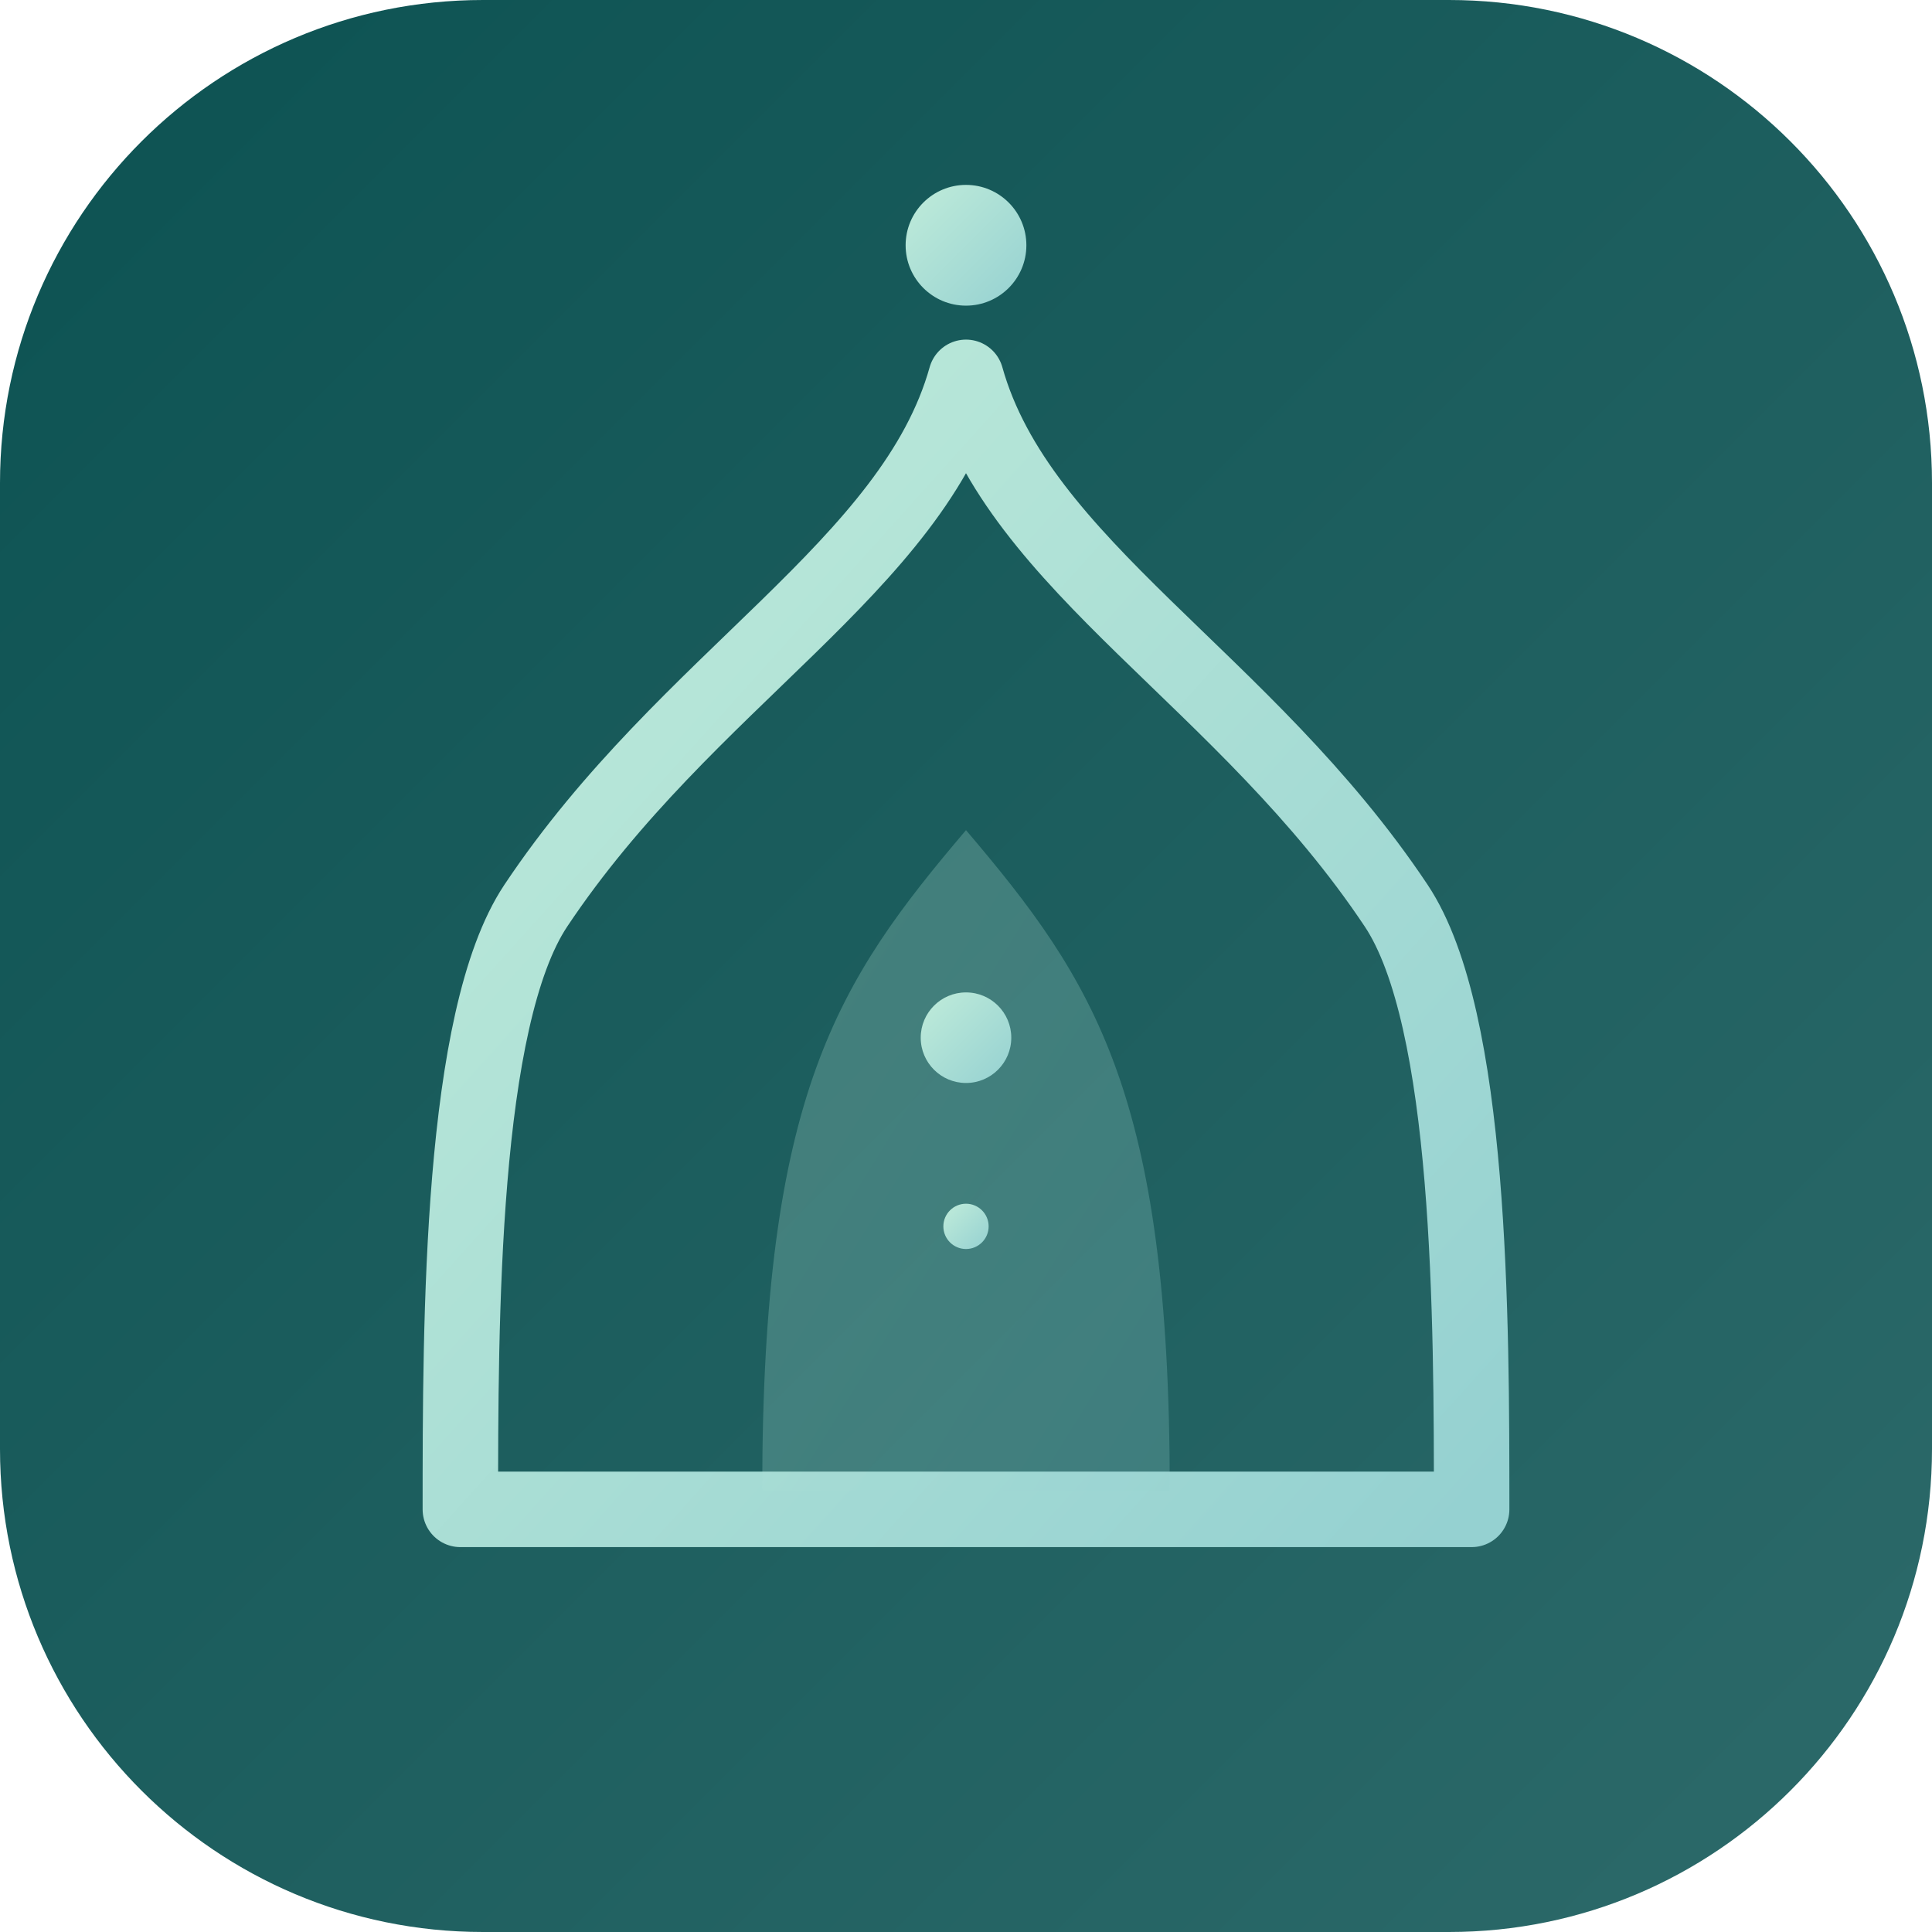
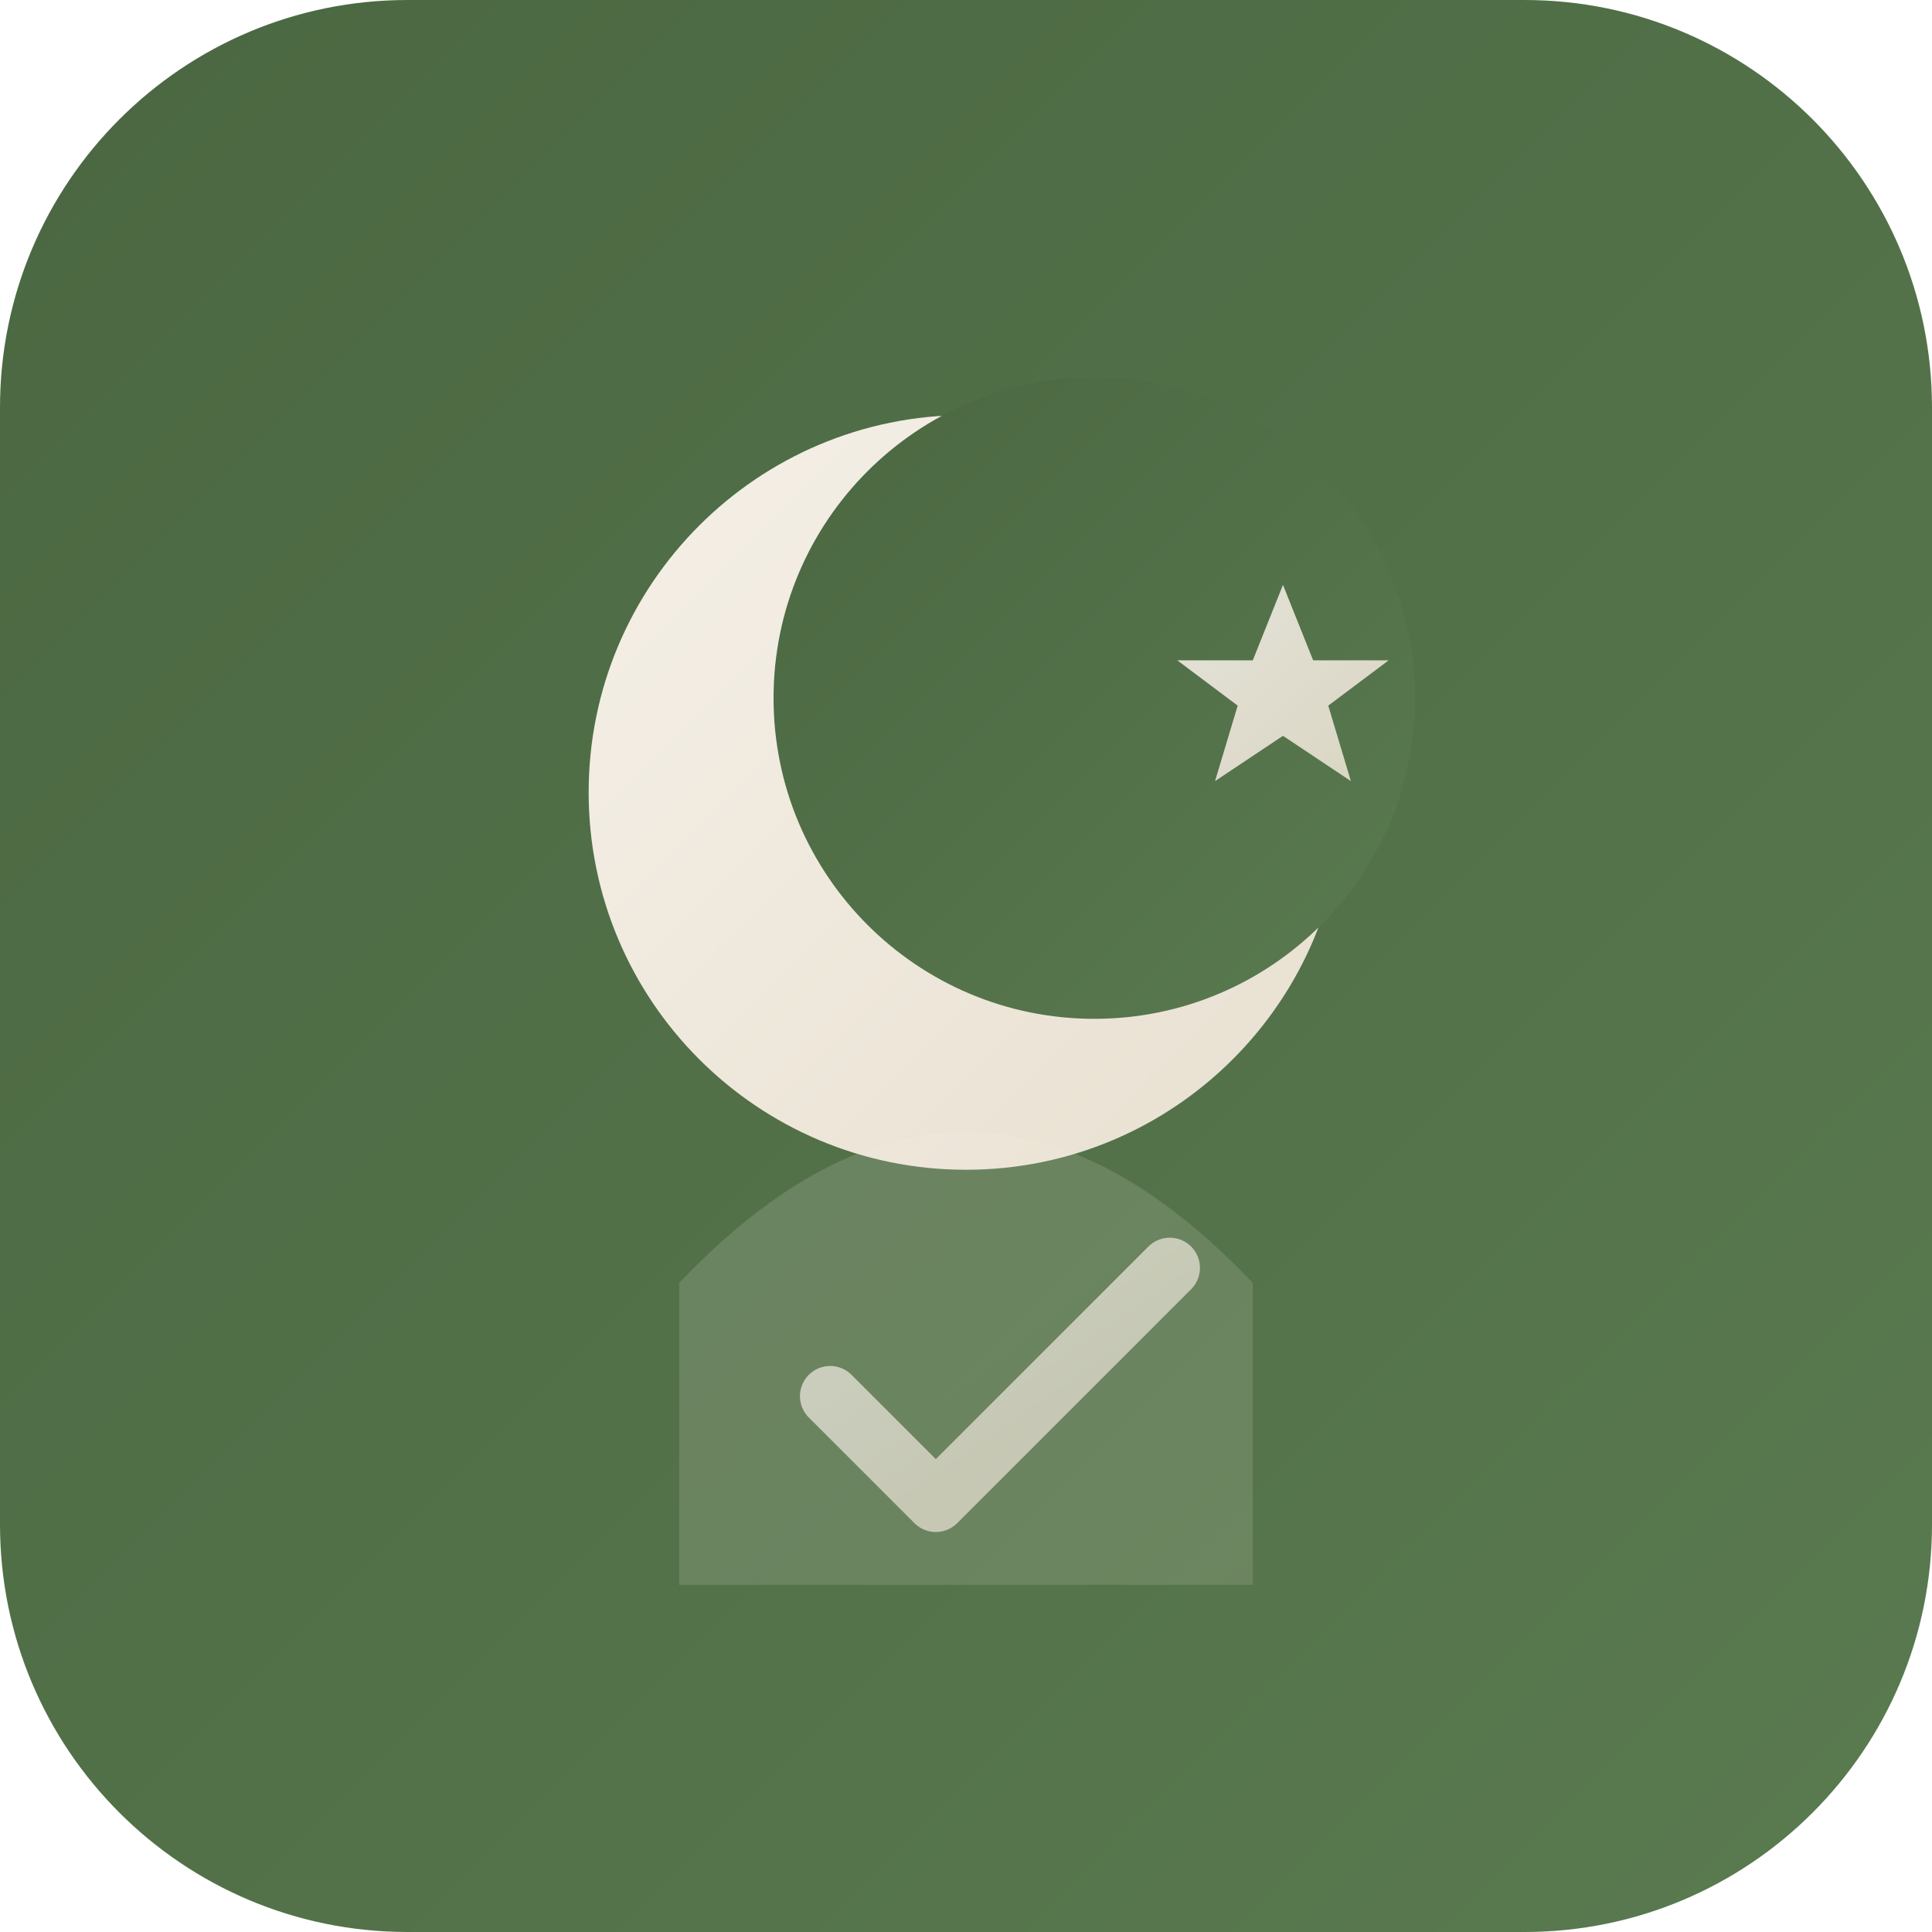
<svg xmlns="http://www.w3.org/2000/svg" viewBox="0 0 512 512" width="512" height="512">
  <defs>
    <linearGradient id="bgGrad" x1="0%" y1="0%" x2="100%" y2="100%">
-       <stop offset="0%" stop-color="#0c5252" />
-       <stop offset="100%" stop-color="#2d6a6a" />
+       <stop offset="0%" stop-color="#4A6741" />
+       <stop offset="100%" stop-color="#5A7A50" />
    </linearGradient>
-     <linearGradient id="goldGrad" x1="0%" y1="0%" x2="100%" y2="100%">
-       <stop offset="0%" stop-color="#c0ecda" />
-       <stop offset="100%" stop-color="#95d1d1" />
+     <linearGradient id="accentGrad" x1="0%" y1="0%" x2="100%" y2="100%">
+       <stop offset="0%" stop-color="#F5F0E8" />
+       <stop offset="100%" stop-color="#E8E0D0" />
    </linearGradient>
  </defs>
-   <rect width="512" height="512" rx="128" fill="url(#bgGrad)" />
-   <path d="M 256 100 C 270 150 330 180 370 240 C 390 270 390 350 390 400 L 122 400 C 122 350 122 270 142 240 C 182 180 242 150 256 100 Z" fill="none" stroke="url(#goldGrad)" stroke-width="20" stroke-linejoin="round" />
-   <path d="M 256 70 L 256 100" stroke="url(#goldGrad)" stroke-width="12" stroke-linecap="round" />
-   <circle cx="256" cy="65" r="16" fill="url(#goldGrad)" />
-   <path d="M 256 220 C 290 260 310 290 310 395 L 202 395 C 202 290 222 260 256 220 Z" fill="url(#goldGrad)" opacity="0.25" />
-   <circle cx="256" cy="275" r="12" fill="url(#goldGrad)" />
-   <circle cx="256" cy="325" r="6" fill="url(#goldGrad)" />
+   <rect width="512" height="512" rx="108" fill="url(#bgGrad)" />
+   <circle cx="256" cy="210" r="100" fill="url(#accentGrad)" />
+   <circle cx="290" cy="185" r="85" fill="url(#bgGrad)" />
+   <polygon points="340,155 348,175 368,175 352,187 358,207 340,195 322,207 328,187 312,175 332,175" fill="url(#accentGrad)" opacity="0.9" />
+   <path d="M 180 340 Q 256 260 332 340 L 332 420 L 180 420 Z" fill="url(#accentGrad)" opacity="0.15" />
+   <path d="M 220 370 L 248 398 L 310 336" fill="none" stroke="url(#accentGrad)" stroke-width="16" stroke-linecap="round" stroke-linejoin="round" opacity="0.7" />
</svg>
